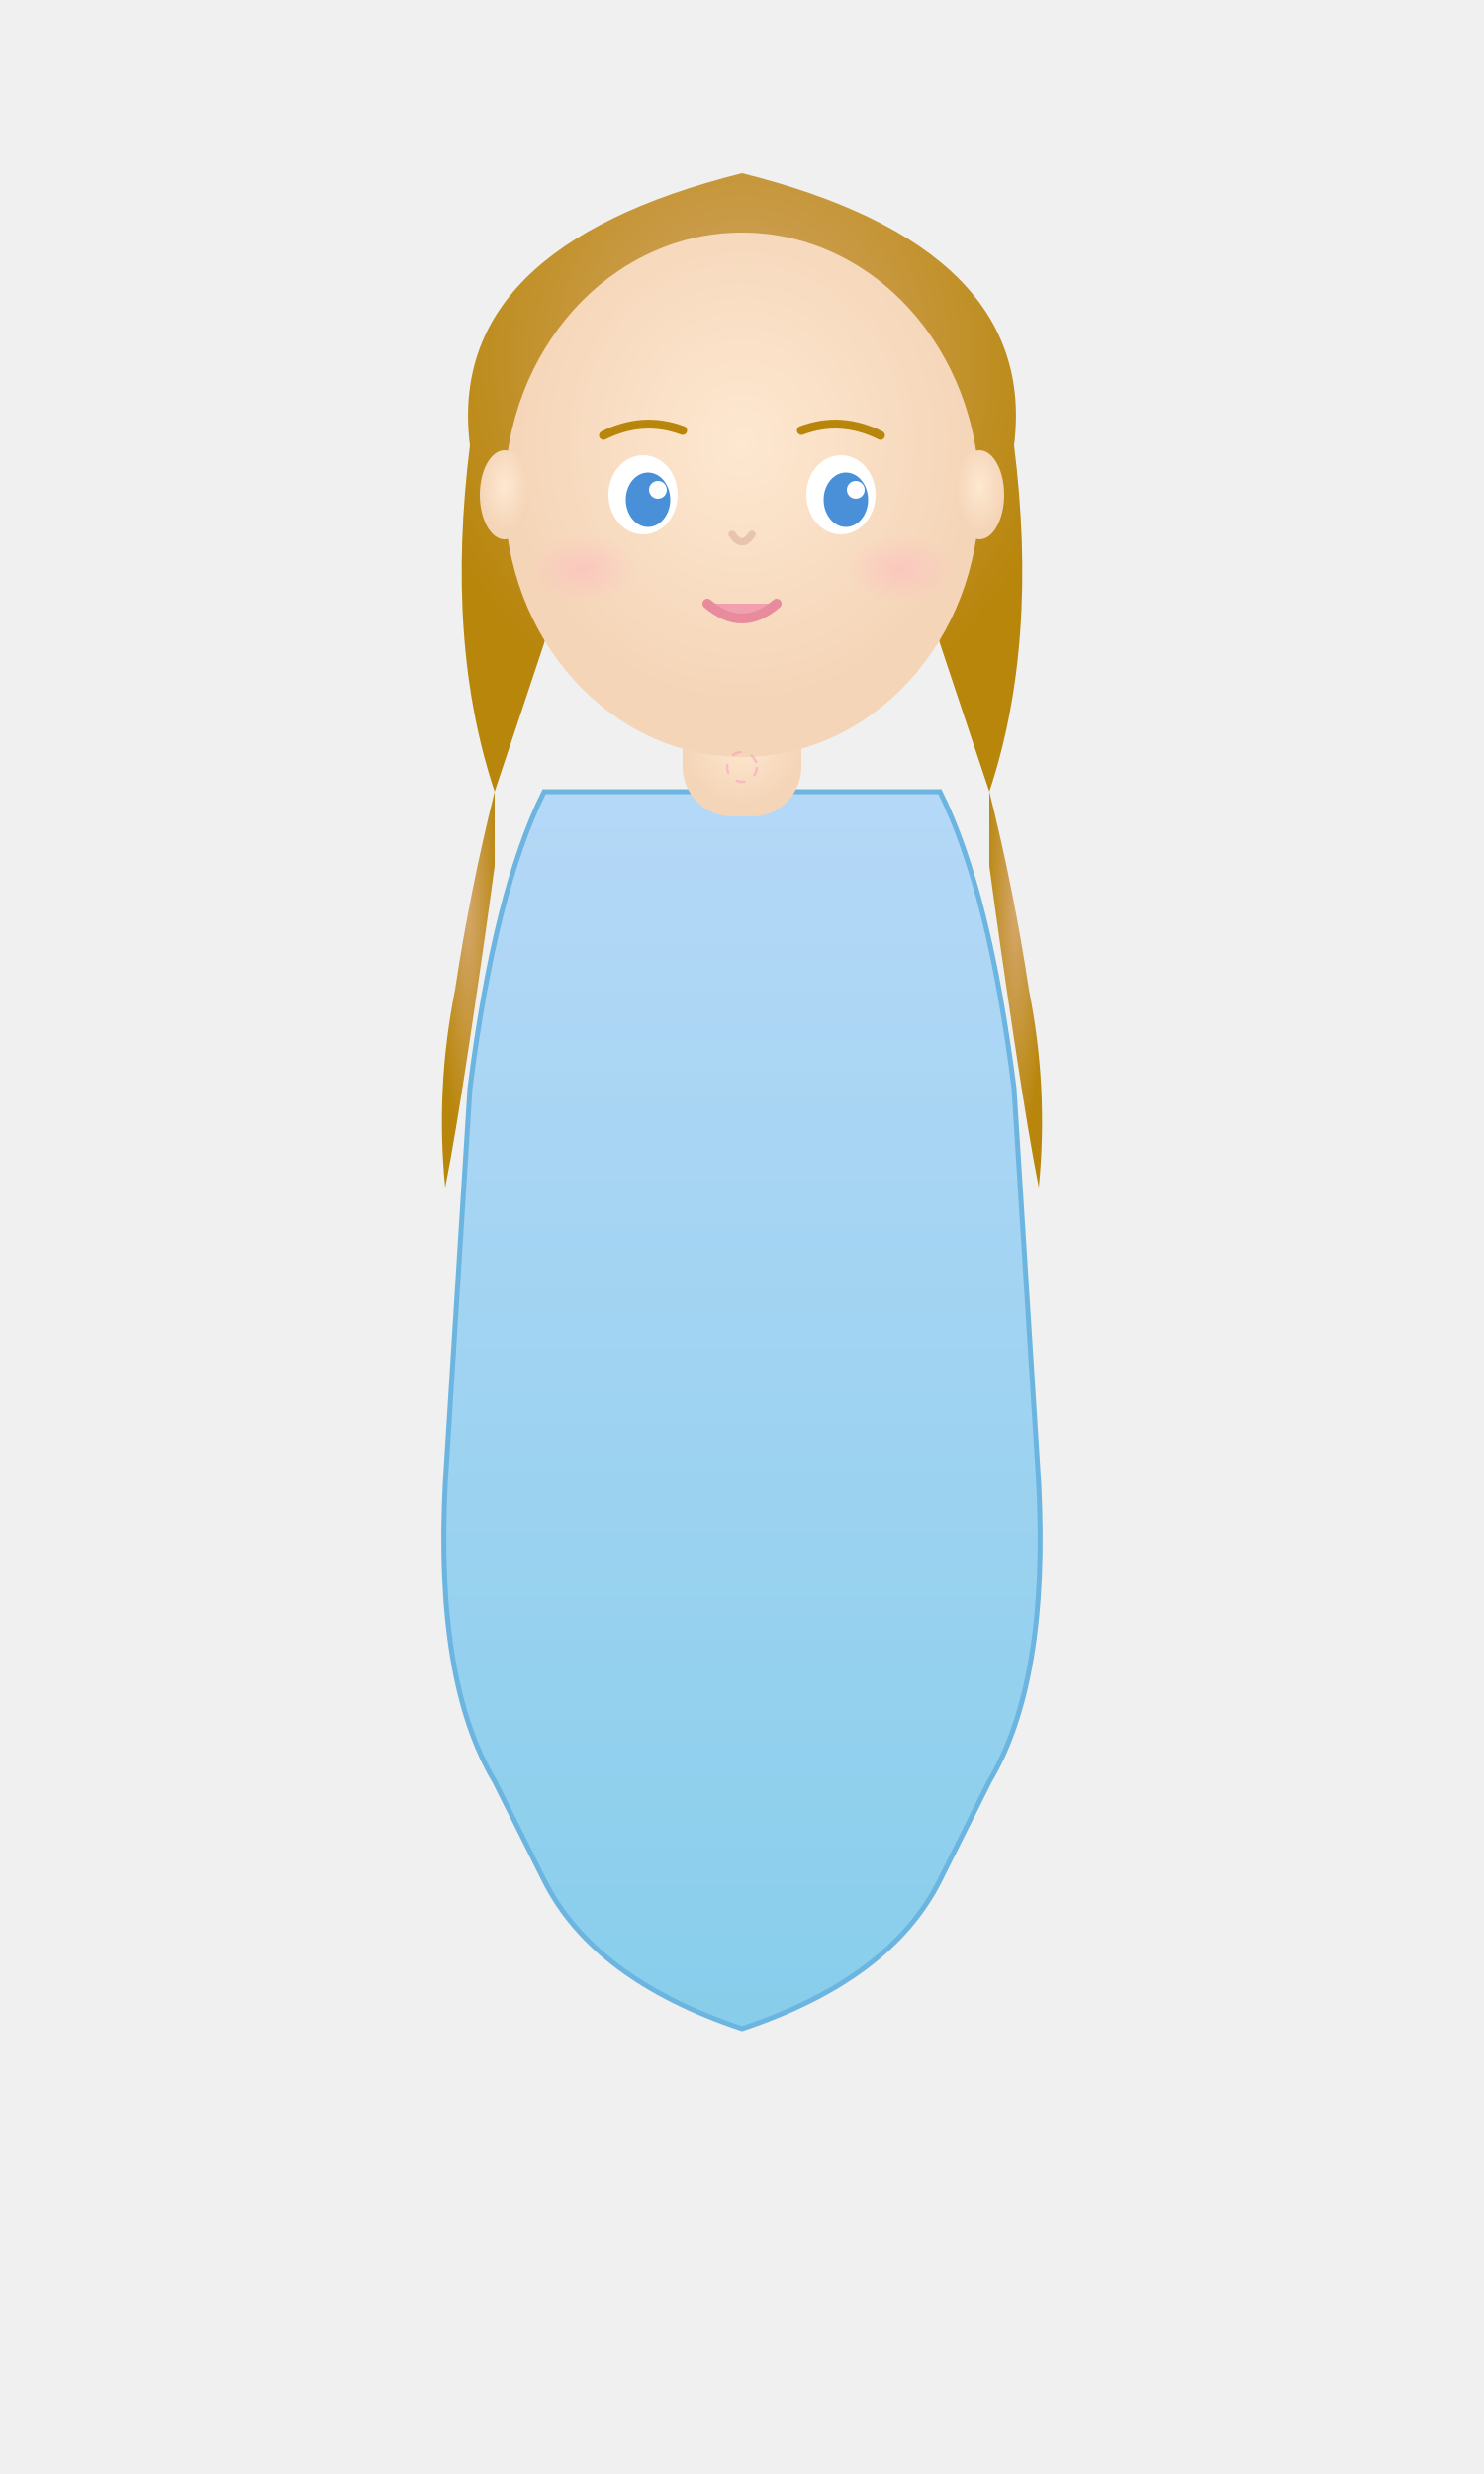
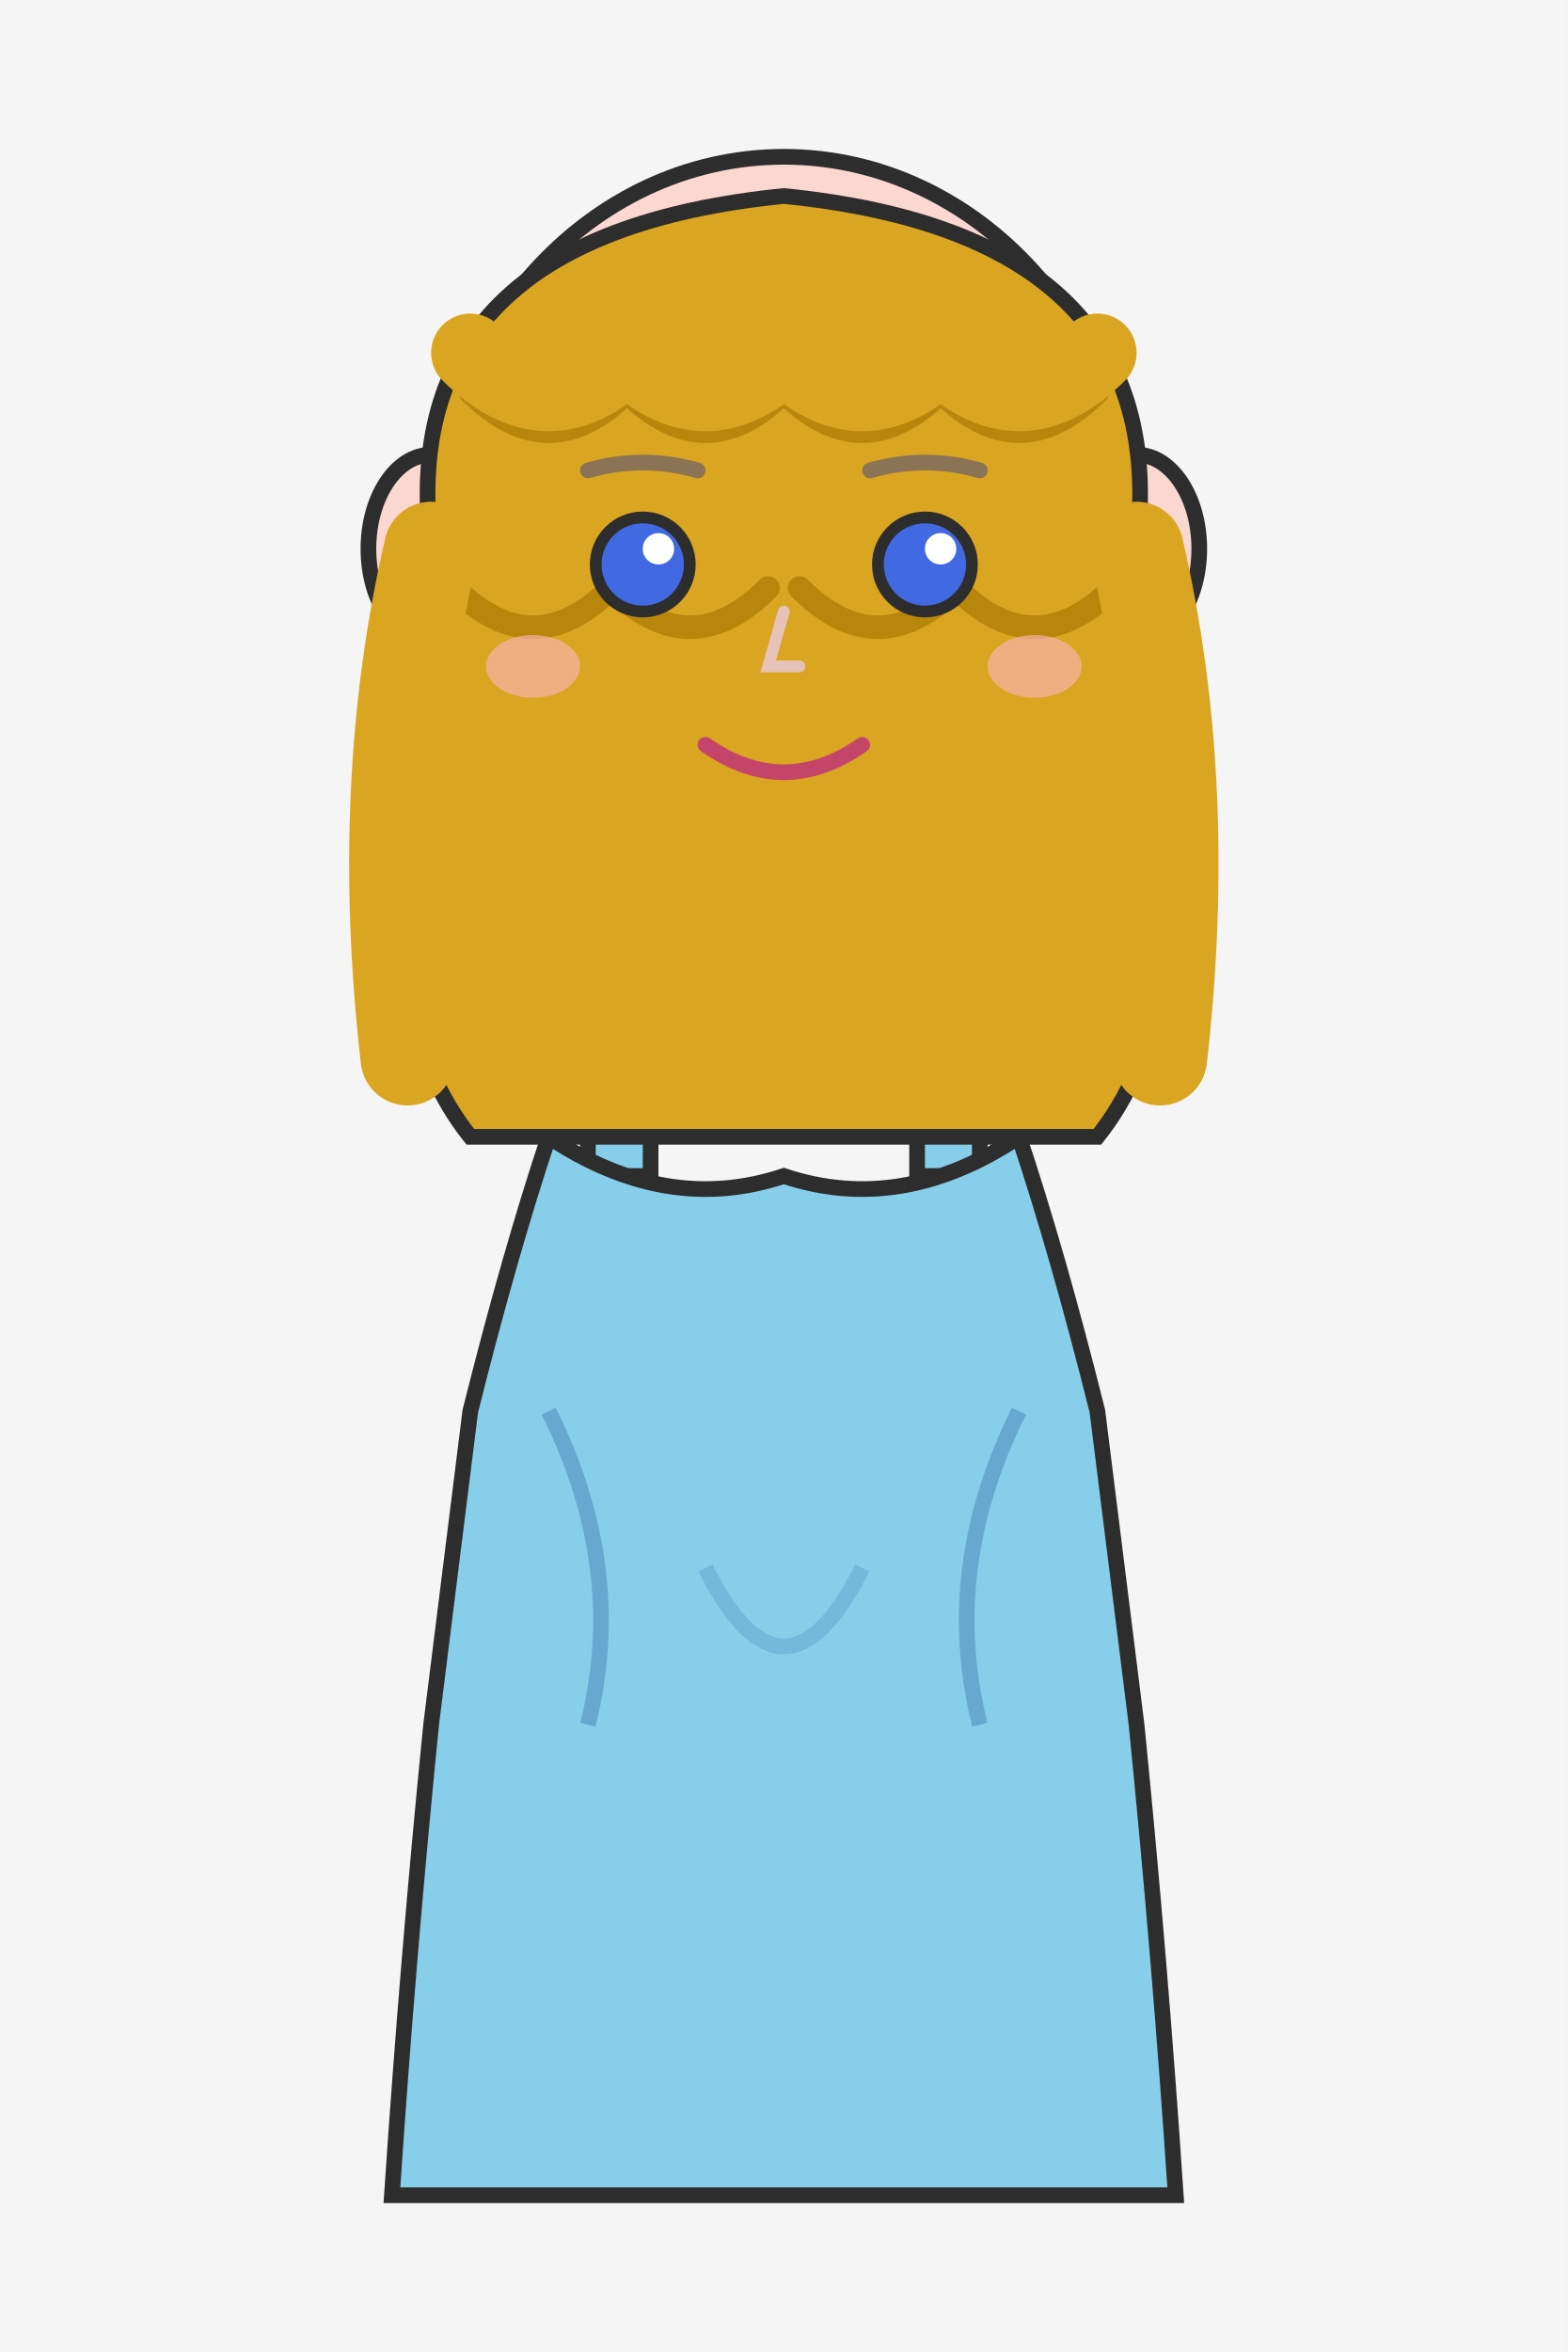
- <svg xmlns="http://www.w3.org/2000/svg" viewBox="0 0 300 500" width="300" height="500">
-   <defs>
-     <radialGradient id="skin" cx="50%" cy="40%" r="50%">
-       <stop offset="0%" stop-color="#FDE8D0" />
-       <stop offset="100%" stop-color="#F5D5B8" />
-     </radialGradient>
-     <radialGradient id="hair" cx="50%" cy="30%" r="60%">
-       <stop offset="0%" stop-color="#D4A76A" />
-       <stop offset="100%" stop-color="#B8860B" />
-     </radialGradient>
-     <radialGradient id="blush" cx="50%" cy="50%" r="50%">
-       <stop offset="0%" stop-color="#FFB6C1" stop-opacity="0.5" />
-       <stop offset="100%" stop-color="#FFB6C1" stop-opacity="0" />
-     </radialGradient>
-     <linearGradient id="dress" x1="0%" y1="0%" x2="0%" y2="100%">
-       <stop offset="0%" stop-color="#B5D8F7" />
-       <stop offset="100%" stop-color="#87CEEB" />
-     </linearGradient>
-   </defs>
-   <path d="M95,90 Q90,50 150,35 Q210,50 205,90 Q210,130 200,160 Q195,145 190,130 L185,110 Q180,90 170,80 Q160,75 150,73 Q140,75 130,80 Q120,90 115,110 L110,130 Q105,145 100,160 Q90,130 95,90Z" fill="url(#hair)" />
-   <path d="M100,160 Q95,180 92,200 Q88,220 90,240 Q92,230 95,210 Q98,190 100,175Z" fill="url(#hair)" />
-   <path d="M200,160 Q205,180 208,200 Q212,220 210,240 Q208,230 205,210 Q202,190 200,175Z" fill="url(#hair)" />
-   <path d="M110,160 Q100,180 95,220 L90,300 Q88,340 100,360 L110,380 Q120,400 150,410 Q180,400 190,380 L200,360 Q212,340 210,300 L205,220 Q200,180 190,160 Z" fill="url(#dress)" stroke="#6BB5E0" stroke-width="1" />
-   <rect x="138" y="140" width="24" height="25" rx="10" fill="url(#skin)" />
-   <ellipse cx="150" cy="100" rx="48" ry="53" fill="url(#skin)" />
-   <ellipse cx="130" cy="100" rx="7" ry="8" fill="white" />
-   <ellipse cx="170" cy="100" rx="7" ry="8" fill="white" />
-   <ellipse cx="131" cy="101" rx="4.5" ry="5.5" fill="#4A90D9" />
-   <ellipse cx="171" cy="101" rx="4.5" ry="5.5" fill="#4A90D9" />
-   <circle cx="133" cy="99" r="1.8" fill="white" />
-   <circle cx="173" cy="99" r="1.8" fill="white" />
-   <path d="M122,88 Q130,84 138,87" stroke="#B8860B" stroke-width="1.8" fill="none" stroke-linecap="round" />
-   <path d="M162,87 Q170,84 178,88" stroke="#B8860B" stroke-width="1.8" fill="none" stroke-linecap="round" />
-   <ellipse cx="118" cy="115" rx="11" ry="7" fill="url(#blush)" />
-   <ellipse cx="182" cy="115" rx="11" ry="7" fill="url(#blush)" />
-   <path d="M143,122 Q150,128 157,122" stroke="#E88B9C" stroke-width="2" fill="#F0A0AE" stroke-linecap="round" />
-   <path d="M148,108 Q150,111 152,108" stroke="#E8C4B0" stroke-width="1.5" fill="none" stroke-linecap="round" />
-   <ellipse cx="102" cy="100" rx="5" ry="9" fill="url(#skin)" />
-   <ellipse cx="198" cy="100" rx="5" ry="9" fill="url(#skin)" />
-   <circle cx="150" cy="155" r="3" fill="none" stroke="#FF69B4" stroke-width="0.5" stroke-dasharray="2,2" opacity="0.3" />
+ <svg xmlns="http://www.w3.org/2000/svg" viewBox="0 0 200 300">
+   <rect width="200" height="300" fill="#f5f5f5" />
+   <ellipse cx="100" cy="115" rx="12" ry="15" fill="#E8C4B8" stroke="#2d2d2d" stroke-width="2" />
+   <circle cx="100" cy="110" r="5" fill="none" id="neckPoint" />
+   <rect x="75" y="125" width="8" height="25" fill="#87CEEB" stroke="#2d2d2d" stroke-width="2" />
+   <rect x="117" y="125" width="8" height="25" fill="#87CEEB" stroke="#2d2d2d" stroke-width="2" />
+   <path d="M 70 145             Q 65 160 60 180            L 55 220            Q 52 250 50 280            L 150 280            Q 148 250 145 220            L 140 180            Q 135 160 130 145            Q 115 155 100 150            Q 85 155 70 145 Z" fill="#87CEEB" stroke="#2d2d2d" stroke-width="2" />
+   <path d="M 70 180 Q 80 200 75 220" fill="none" stroke="#4682B4" stroke-width="2" opacity="0.5" />
+   <path d="M 130 180 Q 120 200 125 220" fill="none" stroke="#4682B4" stroke-width="2" opacity="0.5" />
+   <path d="M 90 200 Q 100 220 110 200" fill="none" stroke="#4682B4" stroke-width="2" opacity="0.3" />
+   <ellipse cx="100" cy="70" rx="45" ry="50" fill="#FAD7D0" stroke="#2d2d2d" stroke-width="2" />
+   <ellipse cx="55" cy="70" rx="8" ry="12" fill="#FAD7D0" stroke="#2d2d2d" stroke-width="2" />
+   <ellipse cx="145" cy="70" rx="8" ry="12" fill="#FAD7D0" stroke="#2d2d2d" stroke-width="2" />
+   <path d="M 55 70 Q 50 30 100 25 Q 150 30 145 70 L 148 100 Q 152 130 140 145 L 60 145 Q 48 130 52 100 Z" fill="#DAA520" stroke="#2d2d2d" stroke-width="2" />
+   <path d="M 60 50 Q 70 60 80 50 Q 90 60 100 50 Q 110 60 120 50 Q 130 60 140 50" fill="none" stroke="#B8860B" stroke-width="3" stroke-linecap="round" />
+   <path d="M 58 75 Q 68 85 78 75 Q 88 85 98 75" fill="none" stroke="#B8860B" stroke-width="3" stroke-linecap="round" />
+   <path d="M 102 75 Q 112 85 122 75 Q 132 85 142 75" fill="none" stroke="#B8860B" stroke-width="3" stroke-linecap="round" />
+   <path d="M 60 45 Q 70 55 80 45 Q 90 55 100 45 Q 110 55 120 45 Q 130 55 140 45" fill="none" stroke="#DAA520" stroke-width="10" stroke-linecap="round" />
+   <path d="M 55 70 Q 48 100 52 135" fill="none" stroke="#DAA520" stroke-width="12" stroke-linecap="round" />
+   <path d="M 145 70 Q 152 100 148 135" fill="none" stroke="#DAA520" stroke-width="12" stroke-linecap="round" />
+   <path d="M 75 60 Q 82 58 89 60" fill="none" stroke="#8B7355" stroke-width="2" stroke-linecap="round" />
+   <path d="M 111 60 Q 118 58 125 60" fill="none" stroke="#8B7355" stroke-width="2" stroke-linecap="round" />
+   <circle cx="82" cy="72" r="6" fill="#4169E1" stroke="#2d2d2d" stroke-width="1.5" />
+   <circle cx="118" cy="72" r="6" fill="#4169E1" stroke="#2d2d2d" stroke-width="1.5" />
+   <circle cx="84" cy="70" r="2" fill="white" />
+   <circle cx="120" cy="70" r="2" fill="white" />
+   <ellipse cx="68" cy="85" rx="6" ry="4" fill="#FFB6C1" opacity="0.6" />
+   <ellipse cx="132" cy="85" rx="6" ry="4" fill="#FFB6C1" opacity="0.6" />
+   <path d="M 100 78 L 98 85 L 102 85" fill="none" stroke="#E6C2B8" stroke-width="1.5" stroke-linecap="round" />
+   <path d="M 90 95 Q 100 102 110 95" fill="none" stroke="#C44569" stroke-width="2" stroke-linecap="round" />
</svg>
